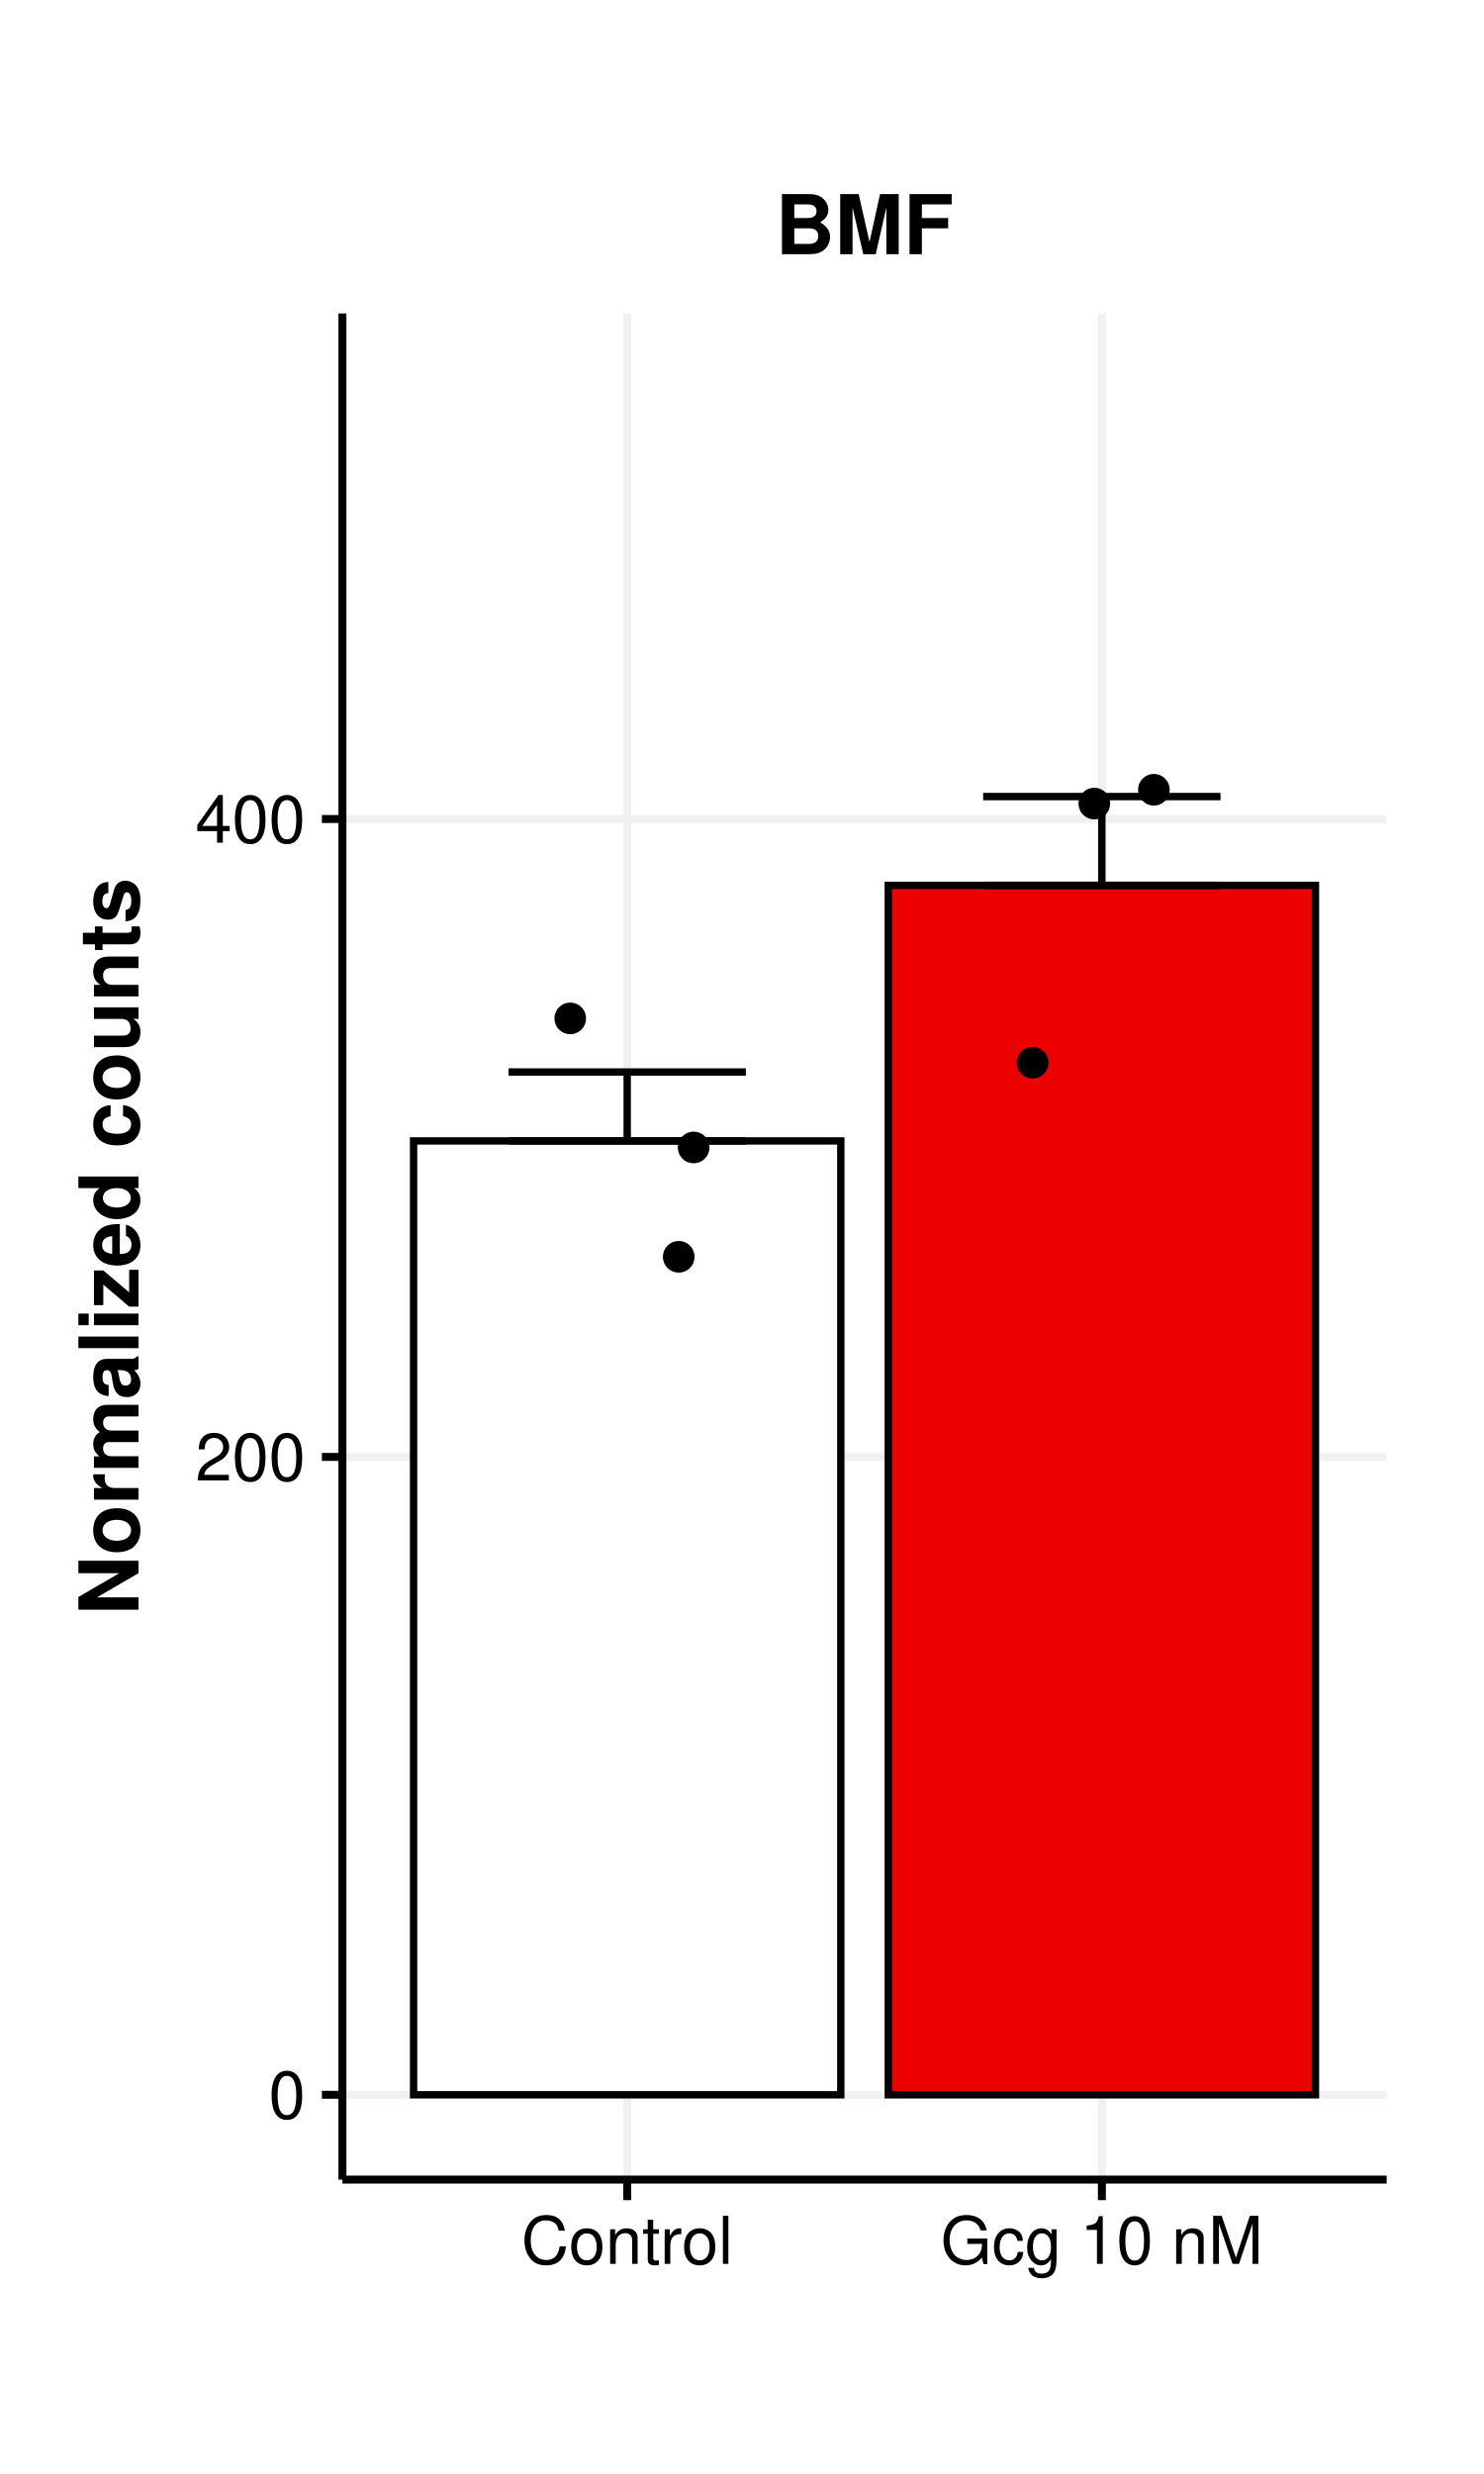
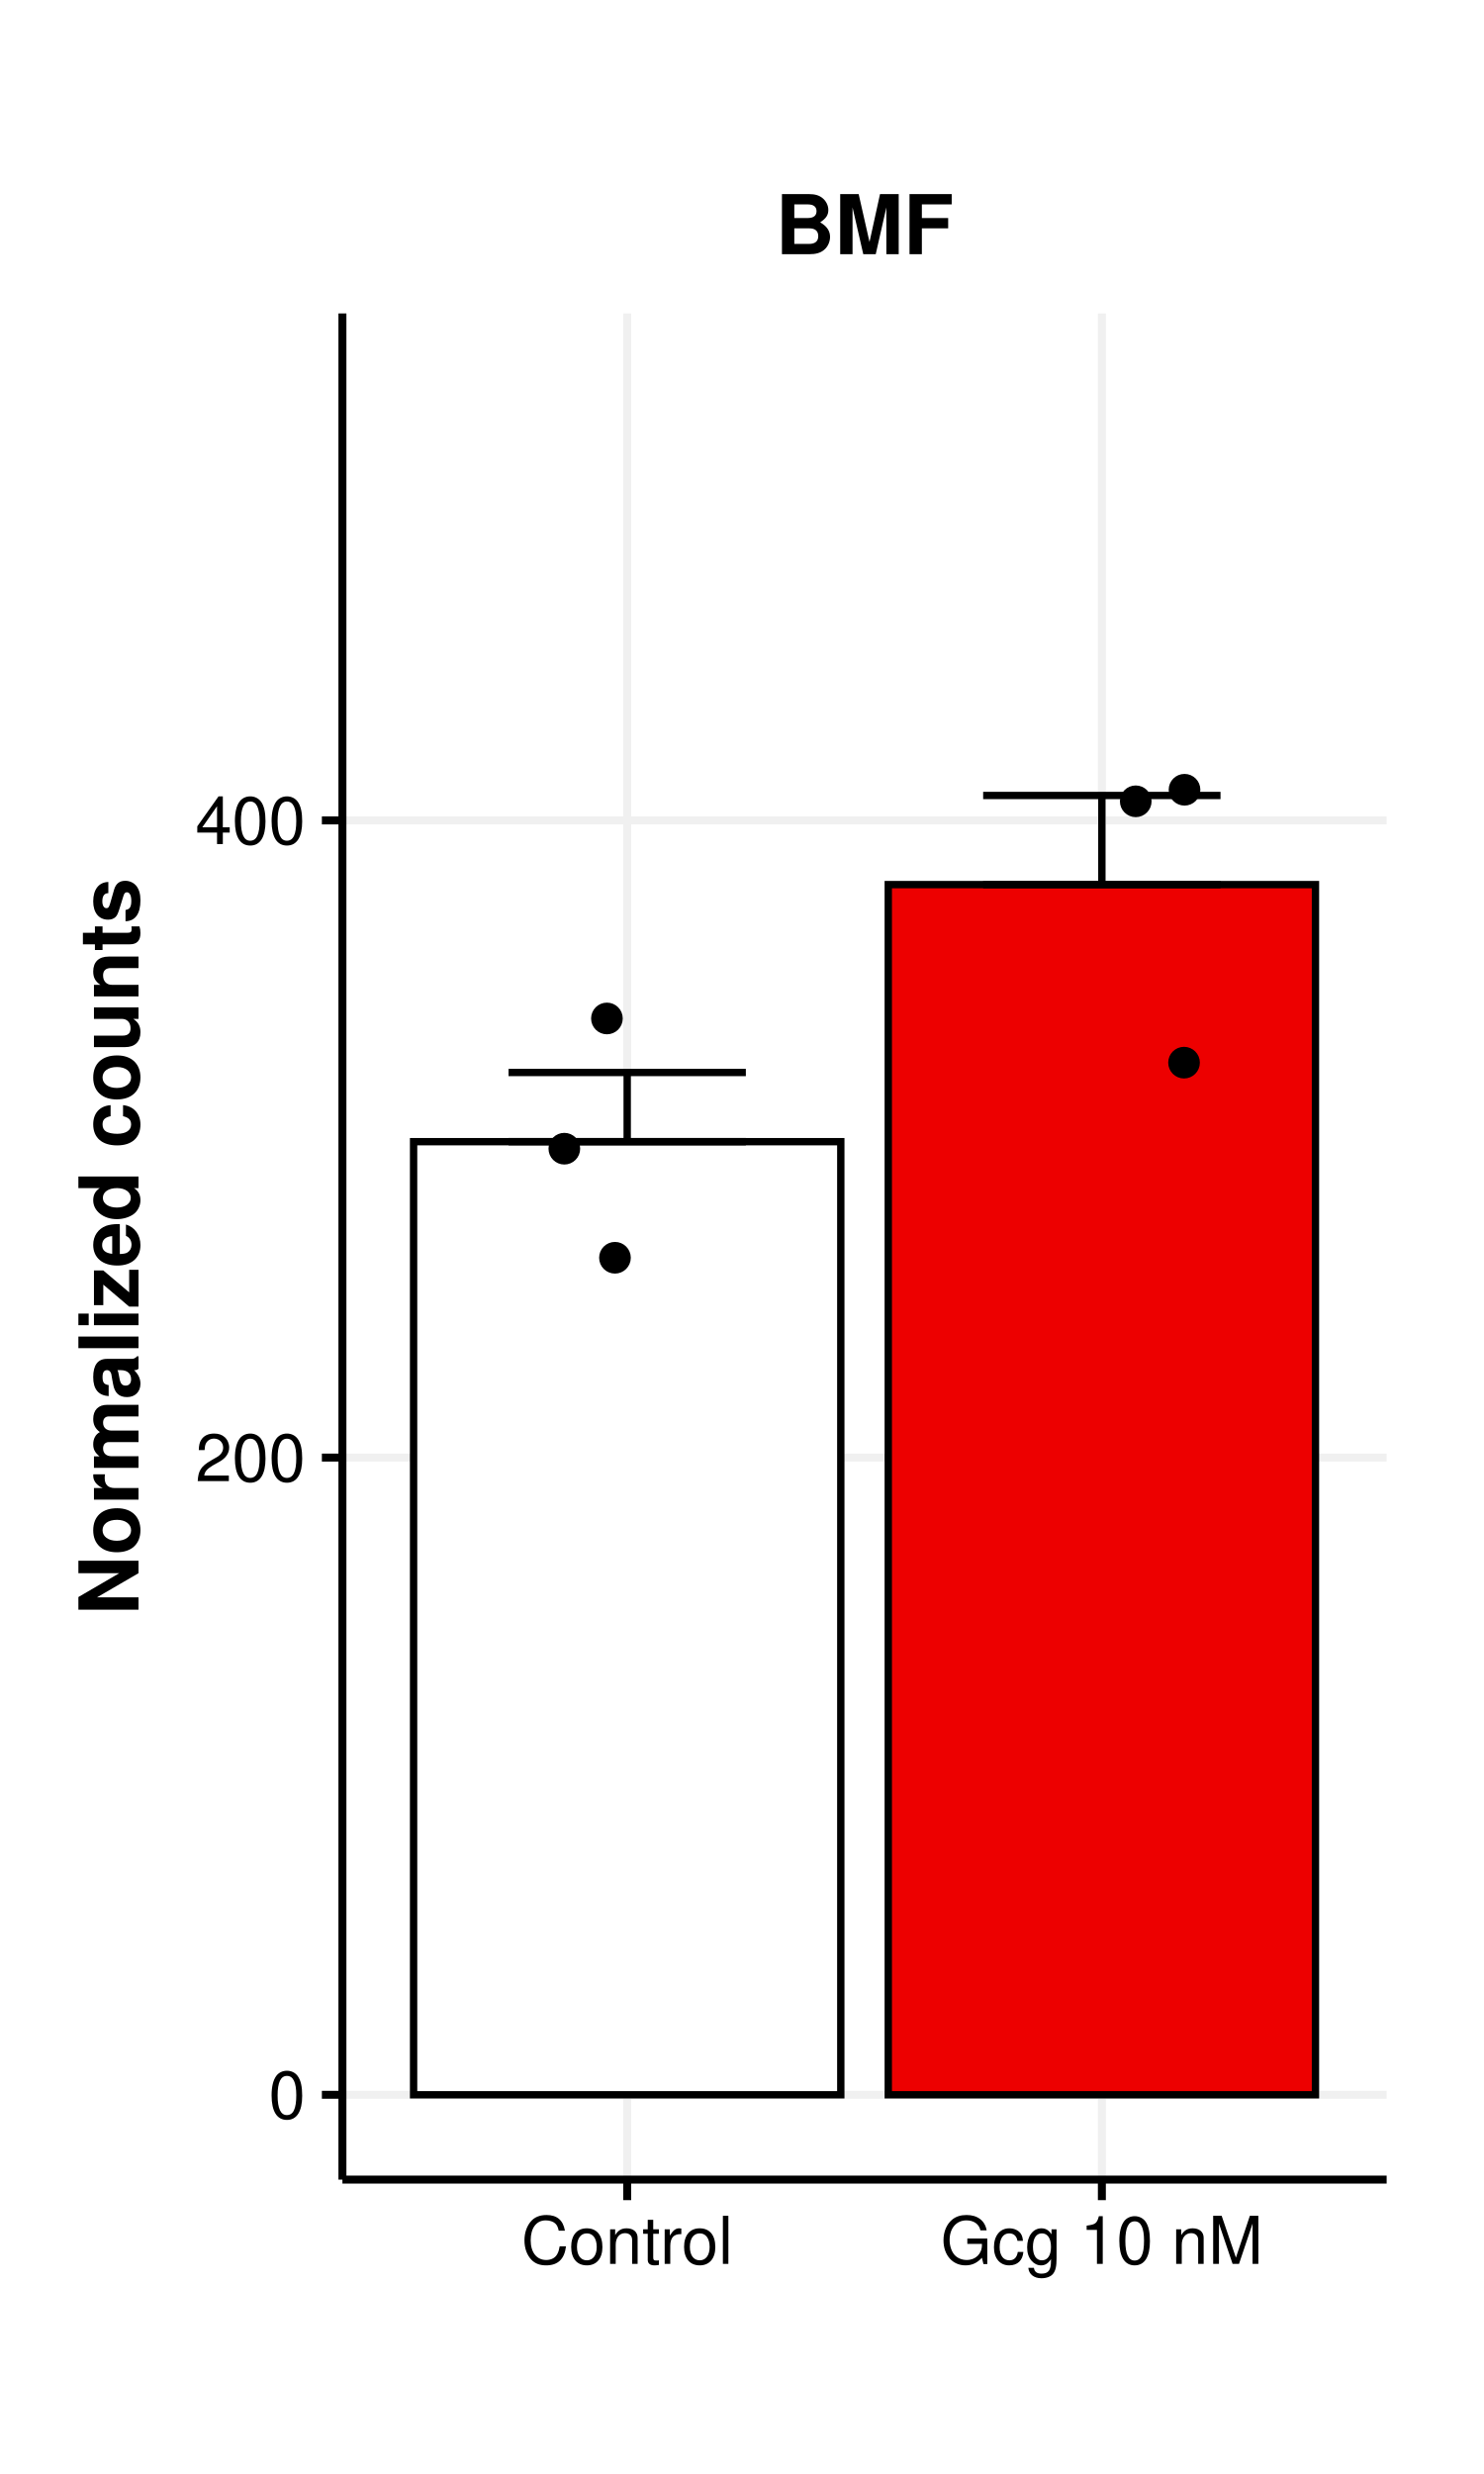
<svg xmlns="http://www.w3.org/2000/svg" class="svglite" width="216.00pt" height="360.00pt" viewBox="0 0 216.00 360.00">
  <defs>
    <style type="text/css">
    .svglite line, .svglite polyline, .svglite polygon, .svglite path, .svglite rect, .svglite circle {
      fill: none;
      stroke: #000000;
      stroke-linecap: round;
      stroke-linejoin: round;
      stroke-miterlimit: 10.00;
    }
    .svglite text {
      white-space: pre;
    }
  </style>
  </defs>
  <rect width="100%" height="100%" style="stroke: none; fill: #FFFFFF;" />
  <defs>
    <clipPath id="cpMC4wMHwyMTYuMDB8MC4wMHwzNjAuMDA=">
      <rect x="0.00" y="0.00" width="216.00" height="360.00" />
    </clipPath>
  </defs>
  <g clip-path="url(#cpMC4wMHwyMTYuMDB8MC4wMHwzNjAuMDA=)">
    <rect x="0" y="0.00" width="216.00" height="360.00" style="stroke-width: 1.16; stroke: none; fill: #FFFFFF;" />
  </g>
  <defs>
    <clipPath id="cpNDkuODR8MjAxLjgzfDQ1LjYxfDMxNy4xNg==">
      <rect x="49.84" y="45.61" width="151.99" height="271.55" />
    </clipPath>
  </defs>
  <g clip-path="url(#cpNDkuODR8MjAxLjgzfDQ1LjYxfDMxNy4xNg==)">
    <rect x="49.84" y="45.61" width="151.99" height="271.55" style="stroke-width: 1.16; stroke: none; fill: #FFFFFF;" />
    <polyline points="49.84,304.82 201.83,304.82 " style="stroke-width: 1.16; stroke: #F0F0F0; stroke-linecap: butt;" />
-     <polyline points="49.84,212.00 201.83,212.00 " style="stroke-width: 1.16; stroke: #F0F0F0; stroke-linecap: butt;" />
-     <polyline points="49.84,119.18 201.83,119.18 " style="stroke-width: 1.16; stroke: #F0F0F0; stroke-linecap: butt;" />
+     <polyline points="49.84,212.10 201.83,212.10 " style="stroke-width: 1.16; stroke: #F0F0F0; stroke-linecap: butt;" />
+     <polyline points="49.84,119.38 201.83,119.38 " style="stroke-width: 1.16; stroke: #F0F0F0; stroke-linecap: butt;" />
    <polyline points="91.29,317.16 91.29,45.61 " style="stroke-width: 1.16; stroke: #F0F0F0; stroke-linecap: butt;" />
    <polyline points="160.38,317.16 160.38,45.61 " style="stroke-width: 1.16; stroke: #F0F0F0; stroke-linecap: butt;" />
-     <rect x="60.20" y="166.02" width="62.18" height="138.80" style="stroke-width: 1.07; stroke-linecap: butt; stroke-linejoin: miter; fill: #FFFFFF;" />
-     <rect x="129.29" y="128.83" width="62.18" height="175.99" style="stroke-width: 1.07; stroke-linecap: butt; stroke-linejoin: miter; fill: #ED0000;" />
-     <polyline points="74.02,155.99 108.56,155.99 " style="stroke-width: 1.07; stroke-linecap: butt;" />
-     <polyline points="91.29,155.99 91.29,166.02 " style="stroke-width: 1.07; stroke-linecap: butt;" />
-     <polyline points="74.02,166.02 108.56,166.02 " style="stroke-width: 1.07; stroke-linecap: butt;" />
-     <polyline points="143.10,115.91 177.65,115.91 " style="stroke-width: 1.07; stroke-linecap: butt;" />
-     <polyline points="160.38,115.91 160.38,128.83 " style="stroke-width: 1.07; stroke-linecap: butt;" />
-     <polyline points="143.10,128.83 177.65,128.83 " style="stroke-width: 1.07; stroke-linecap: butt;" />
-     <circle cx="159.28" cy="116.93" r="1.95" style="stroke-width: 0.71; fill: #000000;" />
-     <circle cx="150.29" cy="154.64" r="1.95" style="stroke-width: 0.71; fill: #000000;" />
-     <circle cx="167.95" cy="114.92" r="1.95" style="stroke-width: 0.71; fill: #000000;" />
-     <circle cx="98.79" cy="182.88" r="1.95" style="stroke-width: 0.71; fill: #000000;" />
-     <circle cx="83.00" cy="148.19" r="1.95" style="stroke-width: 0.71; fill: #000000;" />
-     <circle cx="100.96" cy="166.97" r="1.95" style="stroke-width: 0.71; fill: #000000;" />
+     <rect x="60.20" y="166.13" width="62.18" height="138.69" style="stroke-width: 1.07; stroke-linecap: butt; stroke-linejoin: miter; fill: #FFFFFF;" />
+     <rect x="129.29" y="128.72" width="62.18" height="176.10" style="stroke-width: 1.07; stroke-linecap: butt; stroke-linejoin: miter; fill: #ED0000;" />
+     <polyline points="74.02,156.06 108.56,156.06 " style="stroke-width: 1.07; stroke-linecap: butt;" />
+     <polyline points="91.29,156.06 91.29,166.13 " style="stroke-width: 1.07; stroke-linecap: butt;" />
+     <polyline points="74.02,166.13 108.56,166.13 " style="stroke-width: 1.07; stroke-linecap: butt;" />
+     <polyline points="143.10,115.75 177.65,115.75 " style="stroke-width: 1.07; stroke-linecap: butt;" />
+     <polyline points="160.38,115.75 160.38,128.72 " style="stroke-width: 1.07; stroke-linecap: butt;" />
+     <polyline points="143.10,128.72 177.65,128.72 " style="stroke-width: 1.07; stroke-linecap: butt;" />
+     <circle cx="165.31" cy="116.60" r="1.95" style="stroke-width: 0.71; fill: #000000;" />
+     <circle cx="172.34" cy="154.63" r="1.95" style="stroke-width: 0.71; fill: #000000;" />
+     <circle cx="172.41" cy="114.92" r="1.95" style="stroke-width: 0.71; fill: #000000;" />
+     <circle cx="89.51" cy="183.02" r="1.95" style="stroke-width: 0.71; fill: #000000;" />
+     <circle cx="88.34" cy="148.20" r="1.95" style="stroke-width: 0.71; fill: #000000;" />
+     <circle cx="82.14" cy="167.15" r="1.95" style="stroke-width: 0.71; fill: #000000;" />
    <rect x="49.84" y="45.61" width="151.99" height="271.55" style="stroke-width: 1.16; stroke: none;" />
  </g>
  <g clip-path="url(#cpMC4wMHwyMTYuMDB8MC4wMHwzNjAuMDA=)">
    <polyline points="49.84,317.16 49.84,45.61 " style="stroke-width: 1.16; stroke-linecap: butt;" />
    <text x="44.46" y="308.26" text-anchor="end" style="font-size: 9.60px; font-family: &quot;Helvetica&quot;;" textLength="5.34px" lengthAdjust="spacingAndGlyphs">0</text>
-     <text x="44.46" y="215.44" text-anchor="end" style="font-size: 9.60px; font-family: &quot;Helvetica&quot;;" textLength="16.01px" lengthAdjust="spacingAndGlyphs">200</text>
-     <text x="44.46" y="122.62" text-anchor="end" style="font-size: 9.60px; font-family: &quot;Helvetica&quot;;" textLength="16.01px" lengthAdjust="spacingAndGlyphs">400</text>
+     <text x="44.46" y="215.54" text-anchor="end" style="font-size: 9.60px; font-family: &quot;Helvetica&quot;;" textLength="16.01px" lengthAdjust="spacingAndGlyphs">200</text>
+     <text x="44.46" y="122.82" text-anchor="end" style="font-size: 9.60px; font-family: &quot;Helvetica&quot;;" textLength="16.01px" lengthAdjust="spacingAndGlyphs">400</text>
    <polyline points="46.85,304.82 49.84,304.82 " style="stroke-width: 1.16; stroke-linecap: butt;" />
-     <polyline points="46.85,212.00 49.84,212.00 " style="stroke-width: 1.16; stroke-linecap: butt;" />
-     <polyline points="46.85,119.18 49.84,119.18 " style="stroke-width: 1.16; stroke-linecap: butt;" />
+     <polyline points="46.85,212.10 49.84,212.10 " style="stroke-width: 1.16; stroke-linecap: butt;" />
+     <polyline points="46.85,119.38 49.84,119.38 " style="stroke-width: 1.16; stroke-linecap: butt;" />
    <polyline points="49.84,317.16 201.83,317.16 " style="stroke-width: 1.16; stroke-linecap: butt;" />
    <polyline points="91.29,320.15 91.29,317.16 " style="stroke-width: 1.16; stroke-linecap: butt;" />
    <polyline points="160.38,320.15 160.38,317.16 " style="stroke-width: 1.16; stroke-linecap: butt;" />
    <text x="91.29" y="329.42" text-anchor="middle" style="font-size: 9.60px; font-family: &quot;Helvetica&quot;;" textLength="30.92px" lengthAdjust="spacingAndGlyphs">Control</text>
    <text x="160.38" y="329.42" text-anchor="middle" style="font-size: 9.60px; font-family: &quot;Helvetica&quot;;" textLength="46.92px" lengthAdjust="spacingAndGlyphs">Gcg 10 nM</text>
    <text transform="translate(20.16,181.39) rotate(-90)" text-anchor="middle" style="font-size: 12.00px; font-weight: bold; font-family: &quot;Helvetica&quot;;" textLength="107.35px" lengthAdjust="spacingAndGlyphs">Normalized counts</text>
    <text x="125.83" y="36.99" text-anchor="middle" style="font-size: 12.00px; font-weight: bold; font-family: &quot;Helvetica&quot;;" textLength="25.99px" lengthAdjust="spacingAndGlyphs">BMF</text>
  </g>
</svg>
